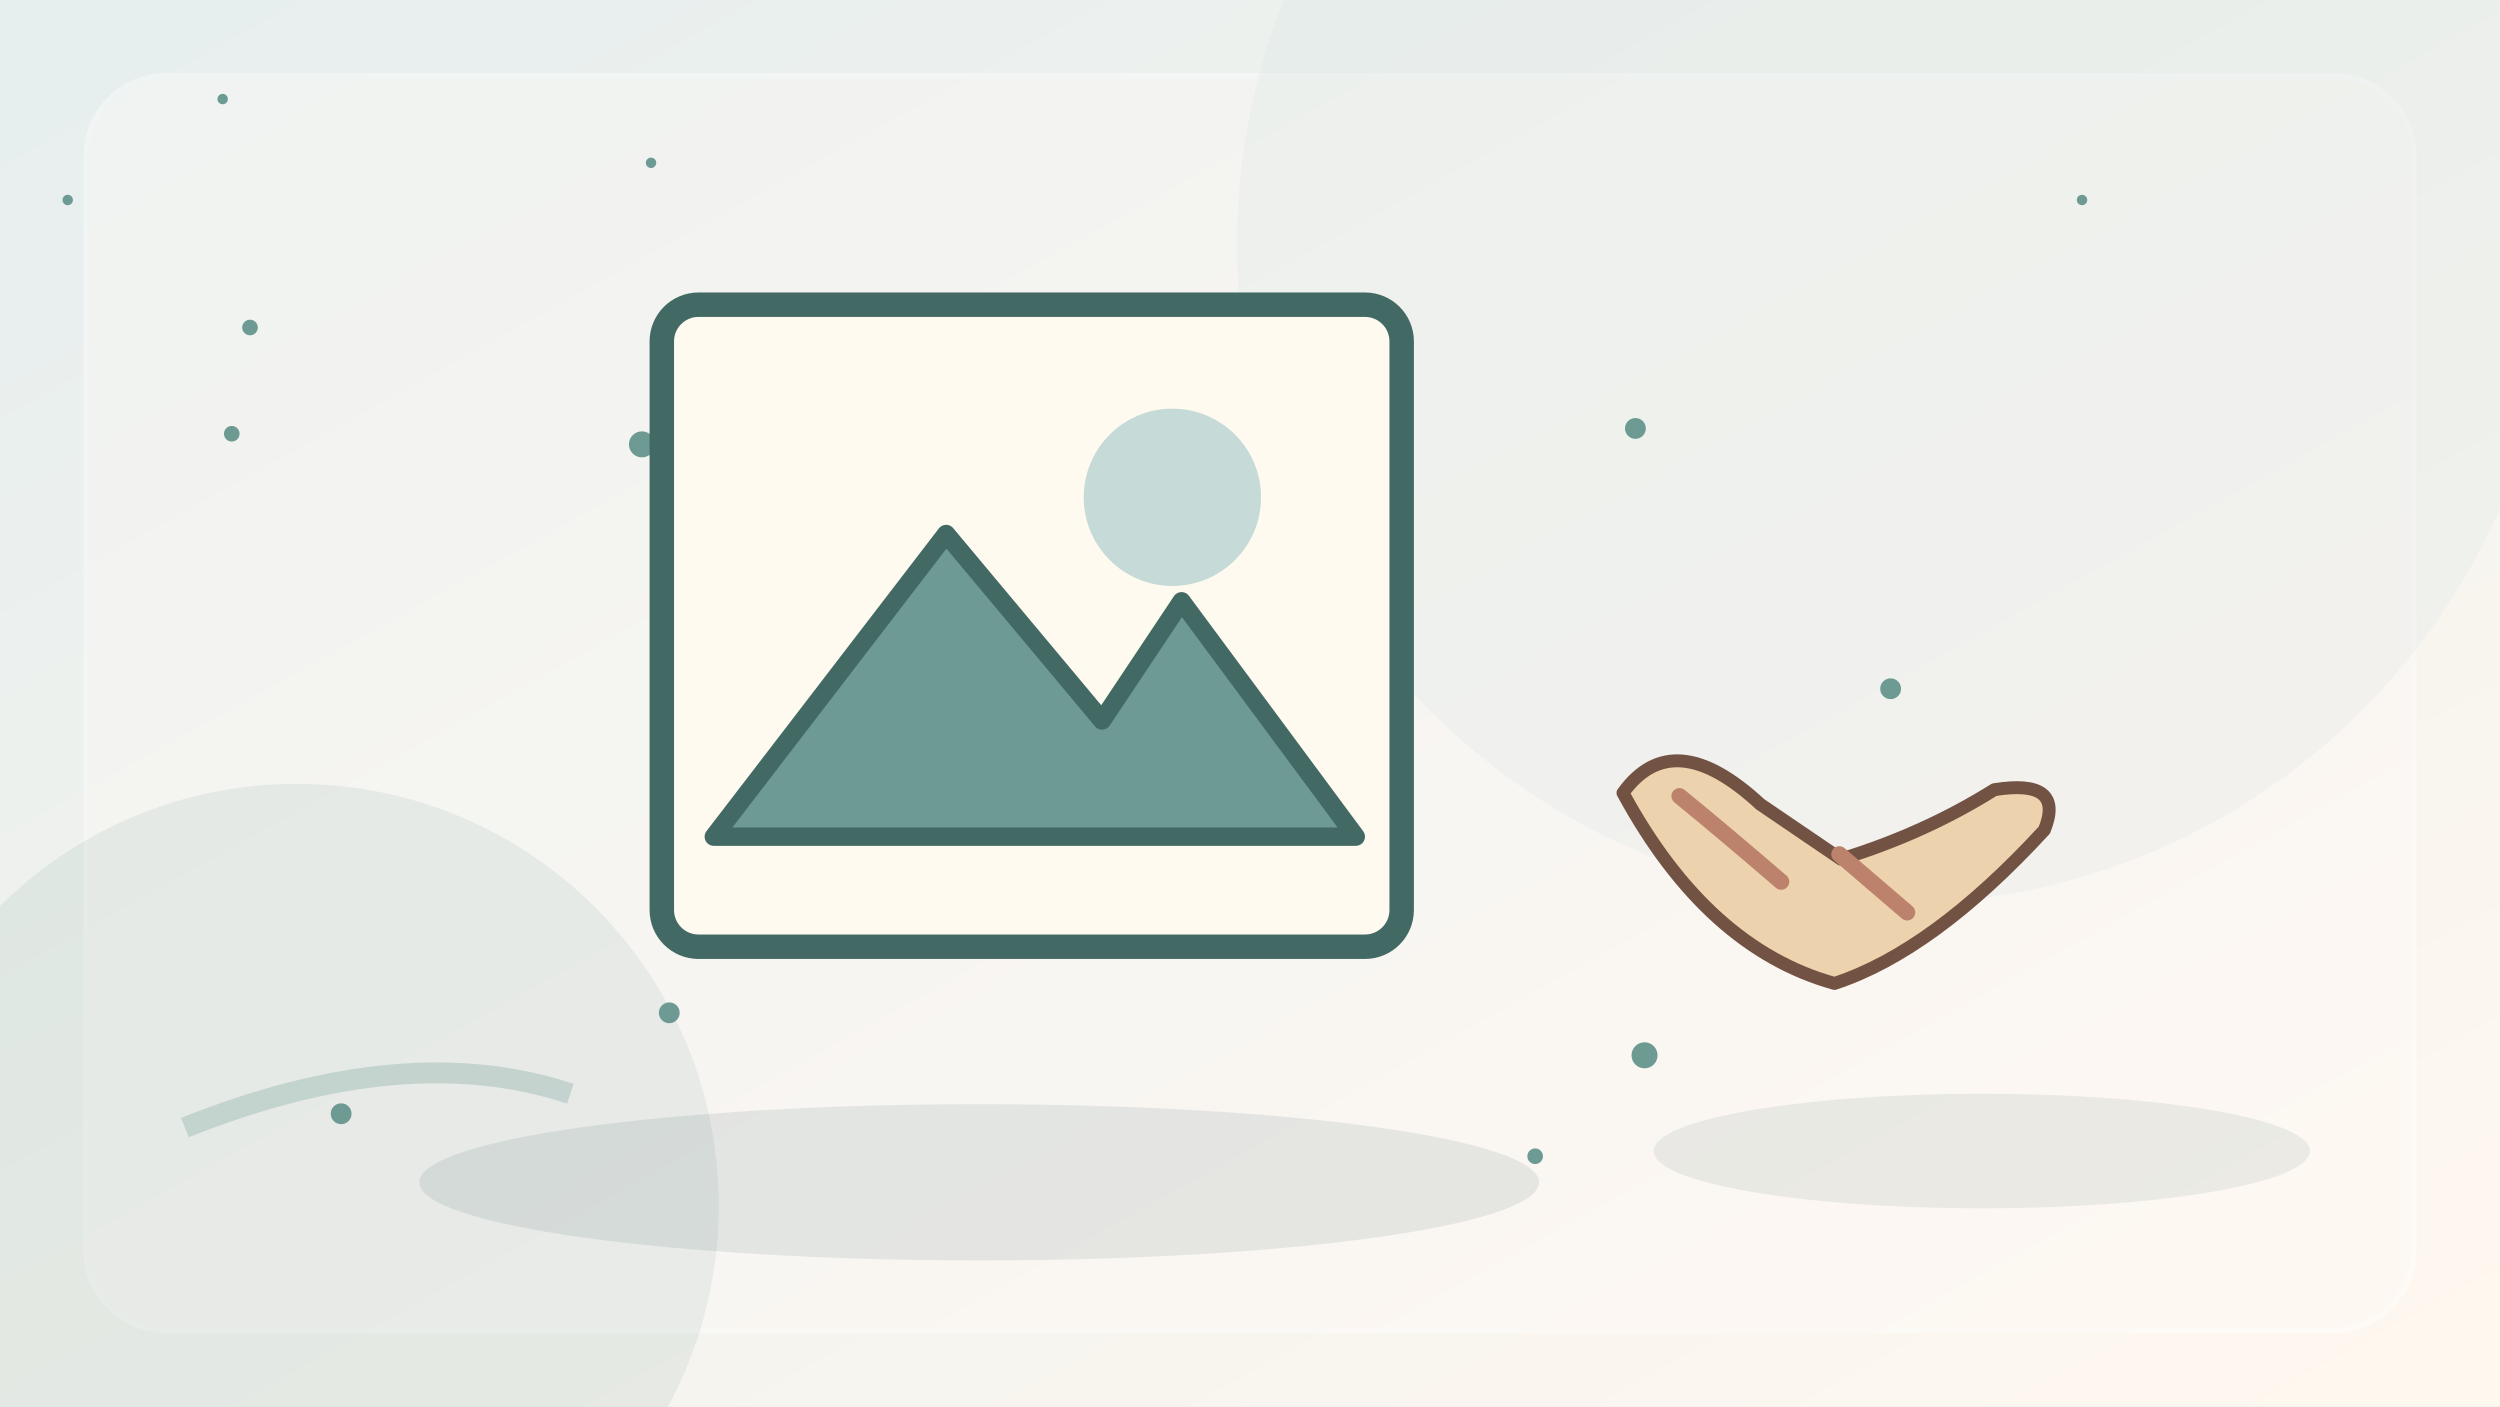
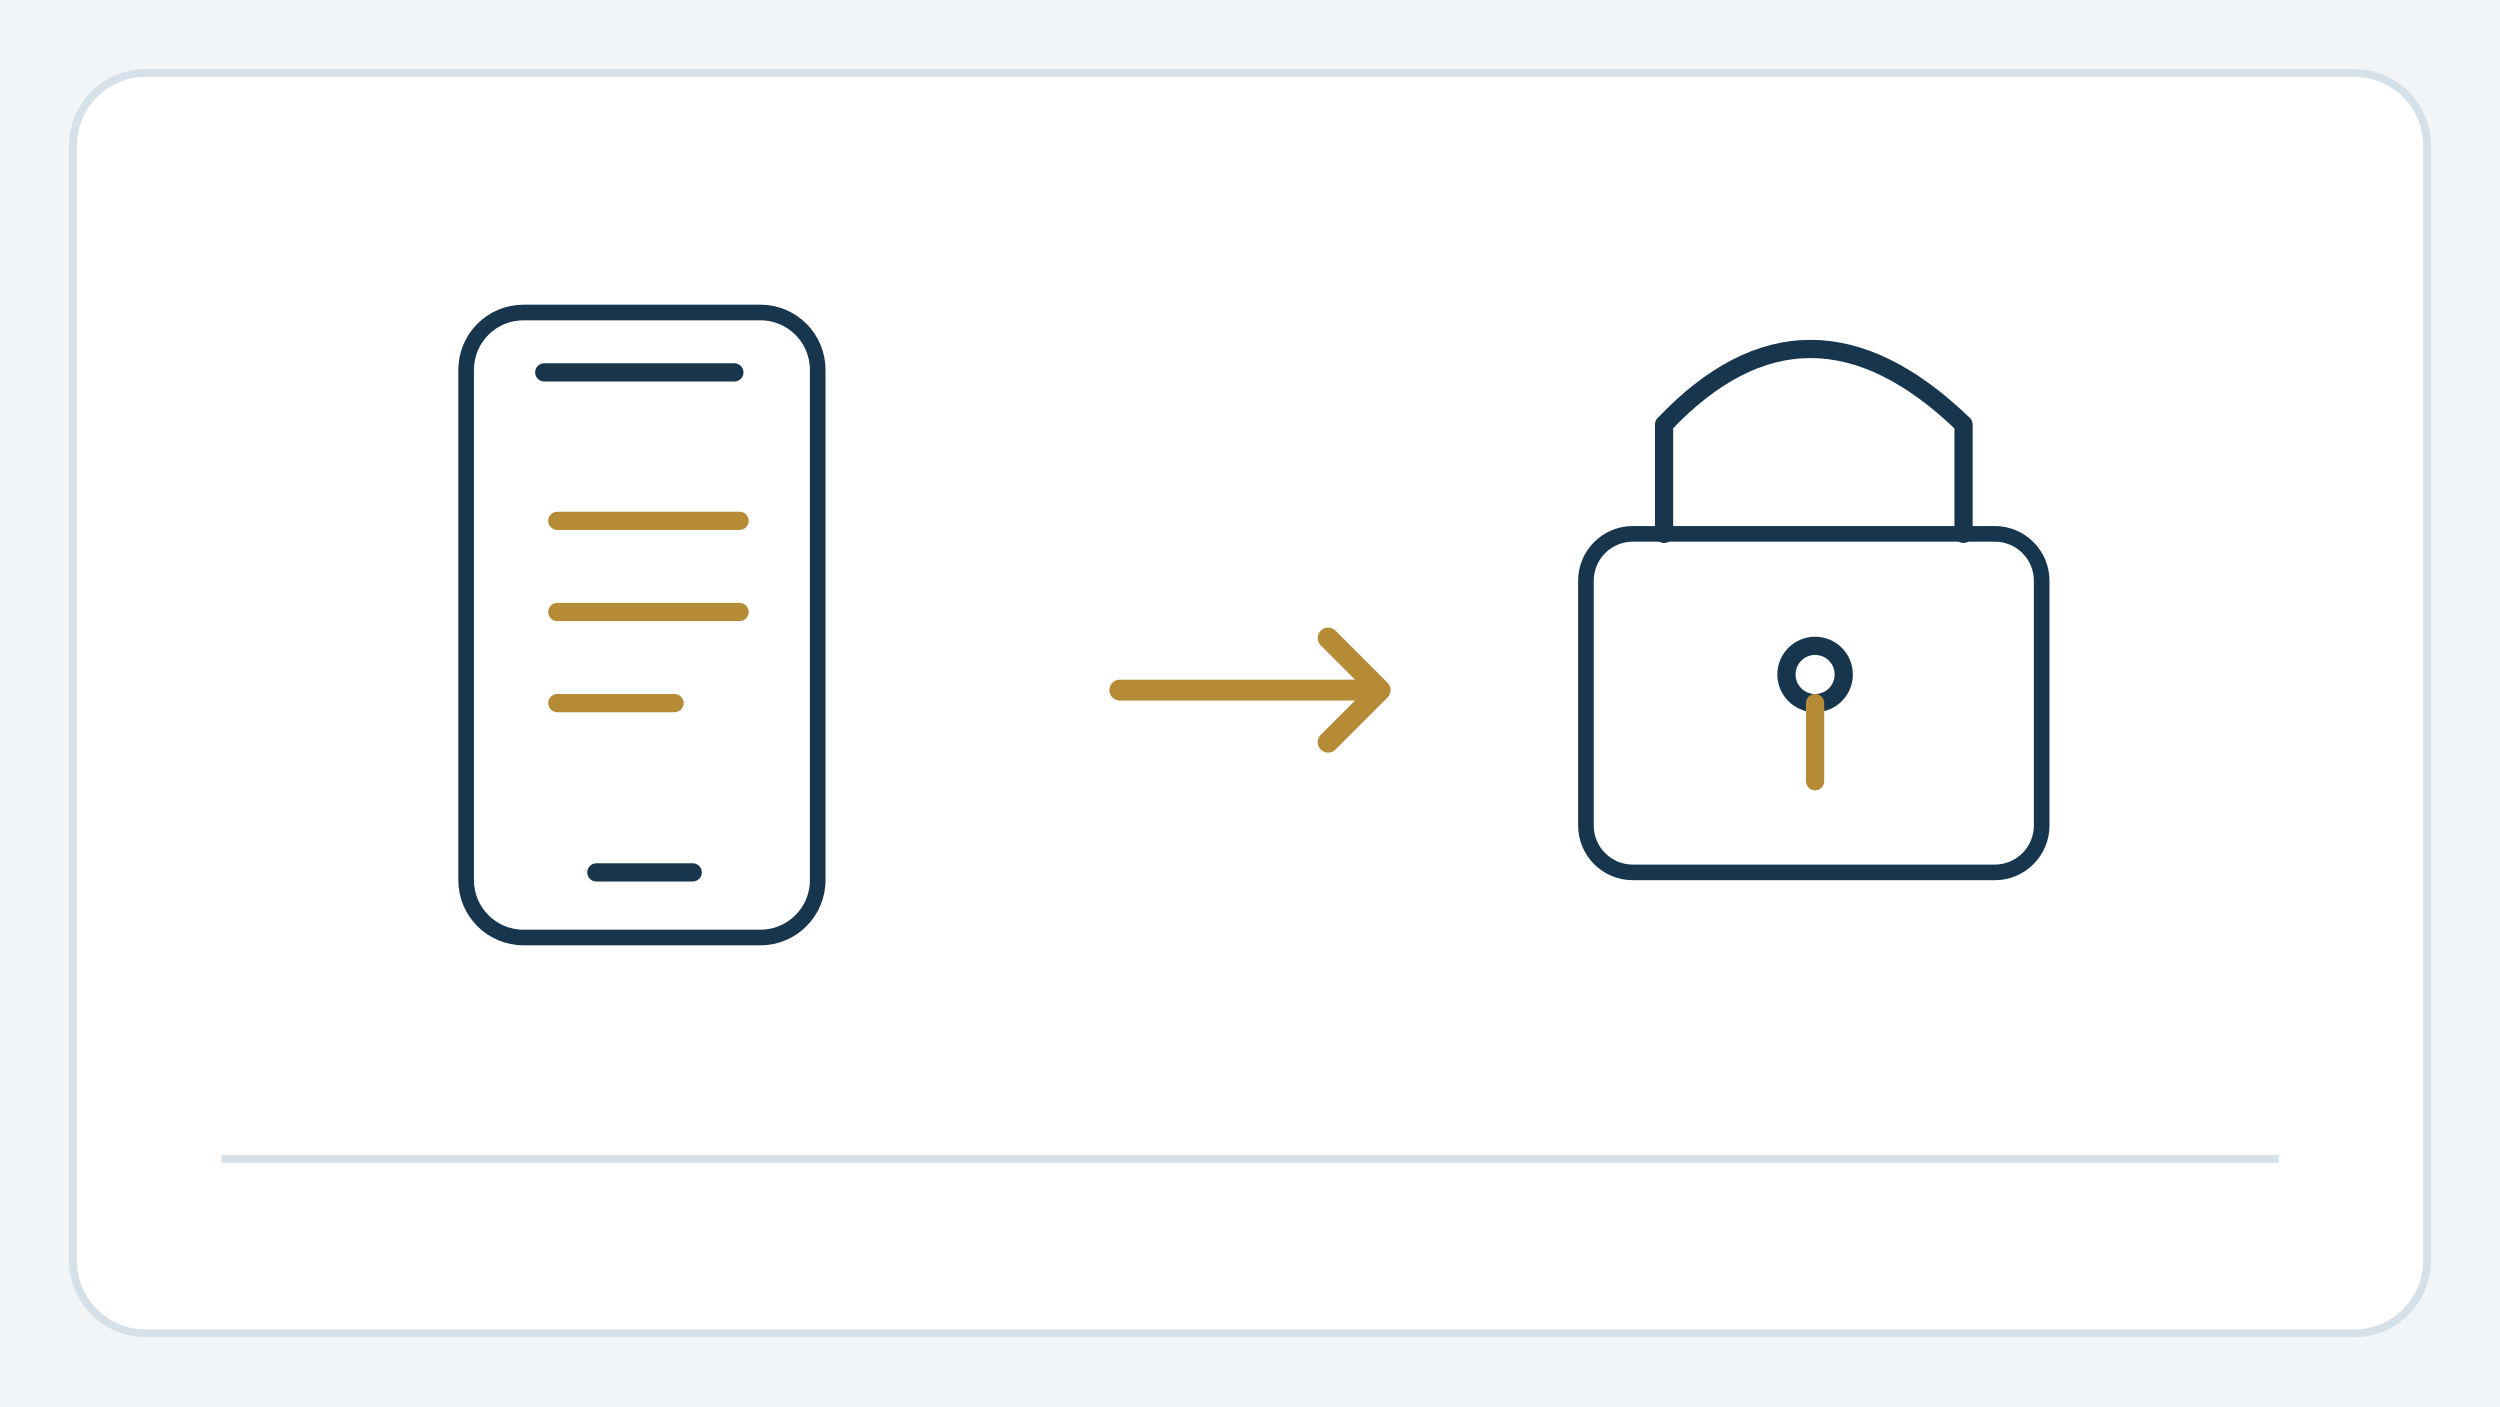
- <svg xmlns="http://www.w3.org/2000/svg" width="960" height="540" viewBox="0 0 960 540" role="img" aria-label="Autorska ilustracja: Dane zdjęcia i poufność">
-   <defs>
-     <linearGradient id="background" x1="0" y1="0" x2="1" y2="1">
-       <stop offset="0" stop-color="#e6eeee" />
-       <stop offset="1" stop-color="#fff8ef" />
-     </linearGradient>
-   </defs>
-   <rect width="960" height="540" fill="url(#background)" />
-   <rect x="33" y="29" width="894" height="482" rx="31" fill="#fffaf7" opacity=".35" stroke="#fff" stroke-width="2" />
-   <circle cx="728" cy="94" r="253" fill="#c6dad7" opacity=".16" />
-   <circle cx="114" cy="463" r="162" fill="#6d9a93" opacity=".12" />
-   <circle cx="257" cy="388.92" r="4" fill="#6d9a93" stroke="none" stroke-width="4" />
-   <circle cx="341" cy="305.28" r="2" fill="#6d9a93" stroke="none" stroke-width="4" />
-   <circle cx="246.5" cy="170.64" r="5" fill="#6d9a93" stroke="none" stroke-width="4" />
-   <circle cx="96" cy="125.76" r="3" fill="#6d9a93" stroke="none" stroke-width="4" />
-   <circle cx="799.5" cy="76.8" r="2" fill="#6d9a93" stroke="none" stroke-width="4" />
-   <circle cx="85.5" cy="38.04" r="2" fill="#6d9a93" stroke="none" stroke-width="4" />
-   <circle cx="26" cy="76.8" r="2" fill="#6d9a93" stroke="none" stroke-width="4" />
-   <circle cx="537" cy="221.64" r="3" fill="#6d9a93" stroke="none" stroke-width="4" />
-   <circle cx="589.5" cy="444" r="3" fill="#6d9a93" stroke="none" stroke-width="4" />
-   <circle cx="726" cy="264.48" r="4" fill="#6d9a93" stroke="none" stroke-width="4" />
-   <circle cx="89" cy="166.56" r="3" fill="#6d9a93" stroke="none" stroke-width="4" />
-   <circle cx="131" cy="427.68" r="4" fill="#6d9a93" stroke="none" stroke-width="4" />
-   <circle cx="250" cy="62.52" r="2" fill="#6d9a93" stroke="none" stroke-width="4" />
-   <circle cx="631.5" cy="405.24" r="5" fill="#6d9a93" stroke="none" stroke-width="4" />
-   <circle cx="628" cy="164.52" r="4" fill="#6d9a93" stroke="none" stroke-width="4" />
-   <ellipse cx="376" cy="454" rx="215" ry="30" fill="#436965" opacity=".12" />
-   <ellipse cx="761" cy="442" rx="126" ry="22" fill="#436965" opacity=".10" />
-   <g transform="translate(206 63) scale(1.174)">
-     <rect x="41" y="46" width="242" height="210" rx="12" fill="#fffaf0" stroke="#436965" stroke-width="8" />
-     <circle cx="208" cy="109" r="29" fill="#c6dad7" stroke="none" stroke-width="4" />
-     <path d="M58 220l76-99 51 61 26-39 57 77Z" fill="#6d9a93" stroke="#436965" stroke-width="6" stroke-linejoin="round" stroke-linecap="round" />
+ <svg xmlns="http://www.w3.org/2000/svg" width="960" height="540" viewBox="0 0 960 540" role="img" aria-label="Dane zdjęcia i poufność — kontakt i ochrona">
+   <rect width="960" height="540" fill="#f1f5f8" />
+   <rect x="28" y="28" width="904" height="484" rx="28" fill="#fff" stroke="#d6e0e8" stroke-width="3" />
+   <g transform="translate(89 85)">
+     <rect x="90" y="35" width="135" height="240" rx="22" fill="#fff" stroke="#17364d" stroke-width="6" />
+     <path d="M120 58H193 M140 250H177" fill="none" stroke="#17364d" stroke-width="7" stroke-linecap="round" stroke-linejoin="round" />
+     <path d="M125 115H195 M125 150H195 M125 185H170" fill="none" stroke="#b68b36" stroke-width="7" stroke-linecap="round" stroke-linejoin="round" />
  </g>
-   <g transform="translate(604 209) scale(0.620)">
-     <path d="M31 154q31-43 85 7l50 34q52-16 95-43q44-7 31 25q-69 75-130 95q-79-22-131-118Z" fill="#edd2ae" stroke="#725243" stroke-width="8" stroke-linejoin="round" stroke-linecap="round" />
-     <path d="M66 156q27 22 63 53m36-17 42 36" fill="none" stroke="#bc826b" stroke-width="10" stroke-linejoin="round" stroke-linecap="round" />
+   <g transform="translate(539 85)">
+     <rect x="70" y="120" width="175" height="130" rx="18" fill="#fff" stroke="#17364d" stroke-width="6" />
+     <path d="M100 120V78Q155 20 215 78V120" fill="none" stroke="#17364d" stroke-width="7" stroke-linecap="round" stroke-linejoin="round" />
+     <circle cx="158" cy="174" r="11" fill="none" stroke="#17364d" stroke-width="7" />
+     <path d="M158 185V215" fill="none" stroke="#b68b36" stroke-width="7" stroke-linecap="round" stroke-linejoin="round" />
  </g>
-   <path d="M71 433q85-34 148-13" fill="none" stroke="#6d9a93" opacity=".29" stroke-width="8" />
+   <path d="M430 265H530 M510 245L530 265L510 285" fill="none" stroke="#b68b36" stroke-width="8" stroke-linecap="round" stroke-linejoin="round" />
+   <path d="M85 445H875" fill="none" stroke="#d6e0e8" stroke-width="3" />
</svg>
